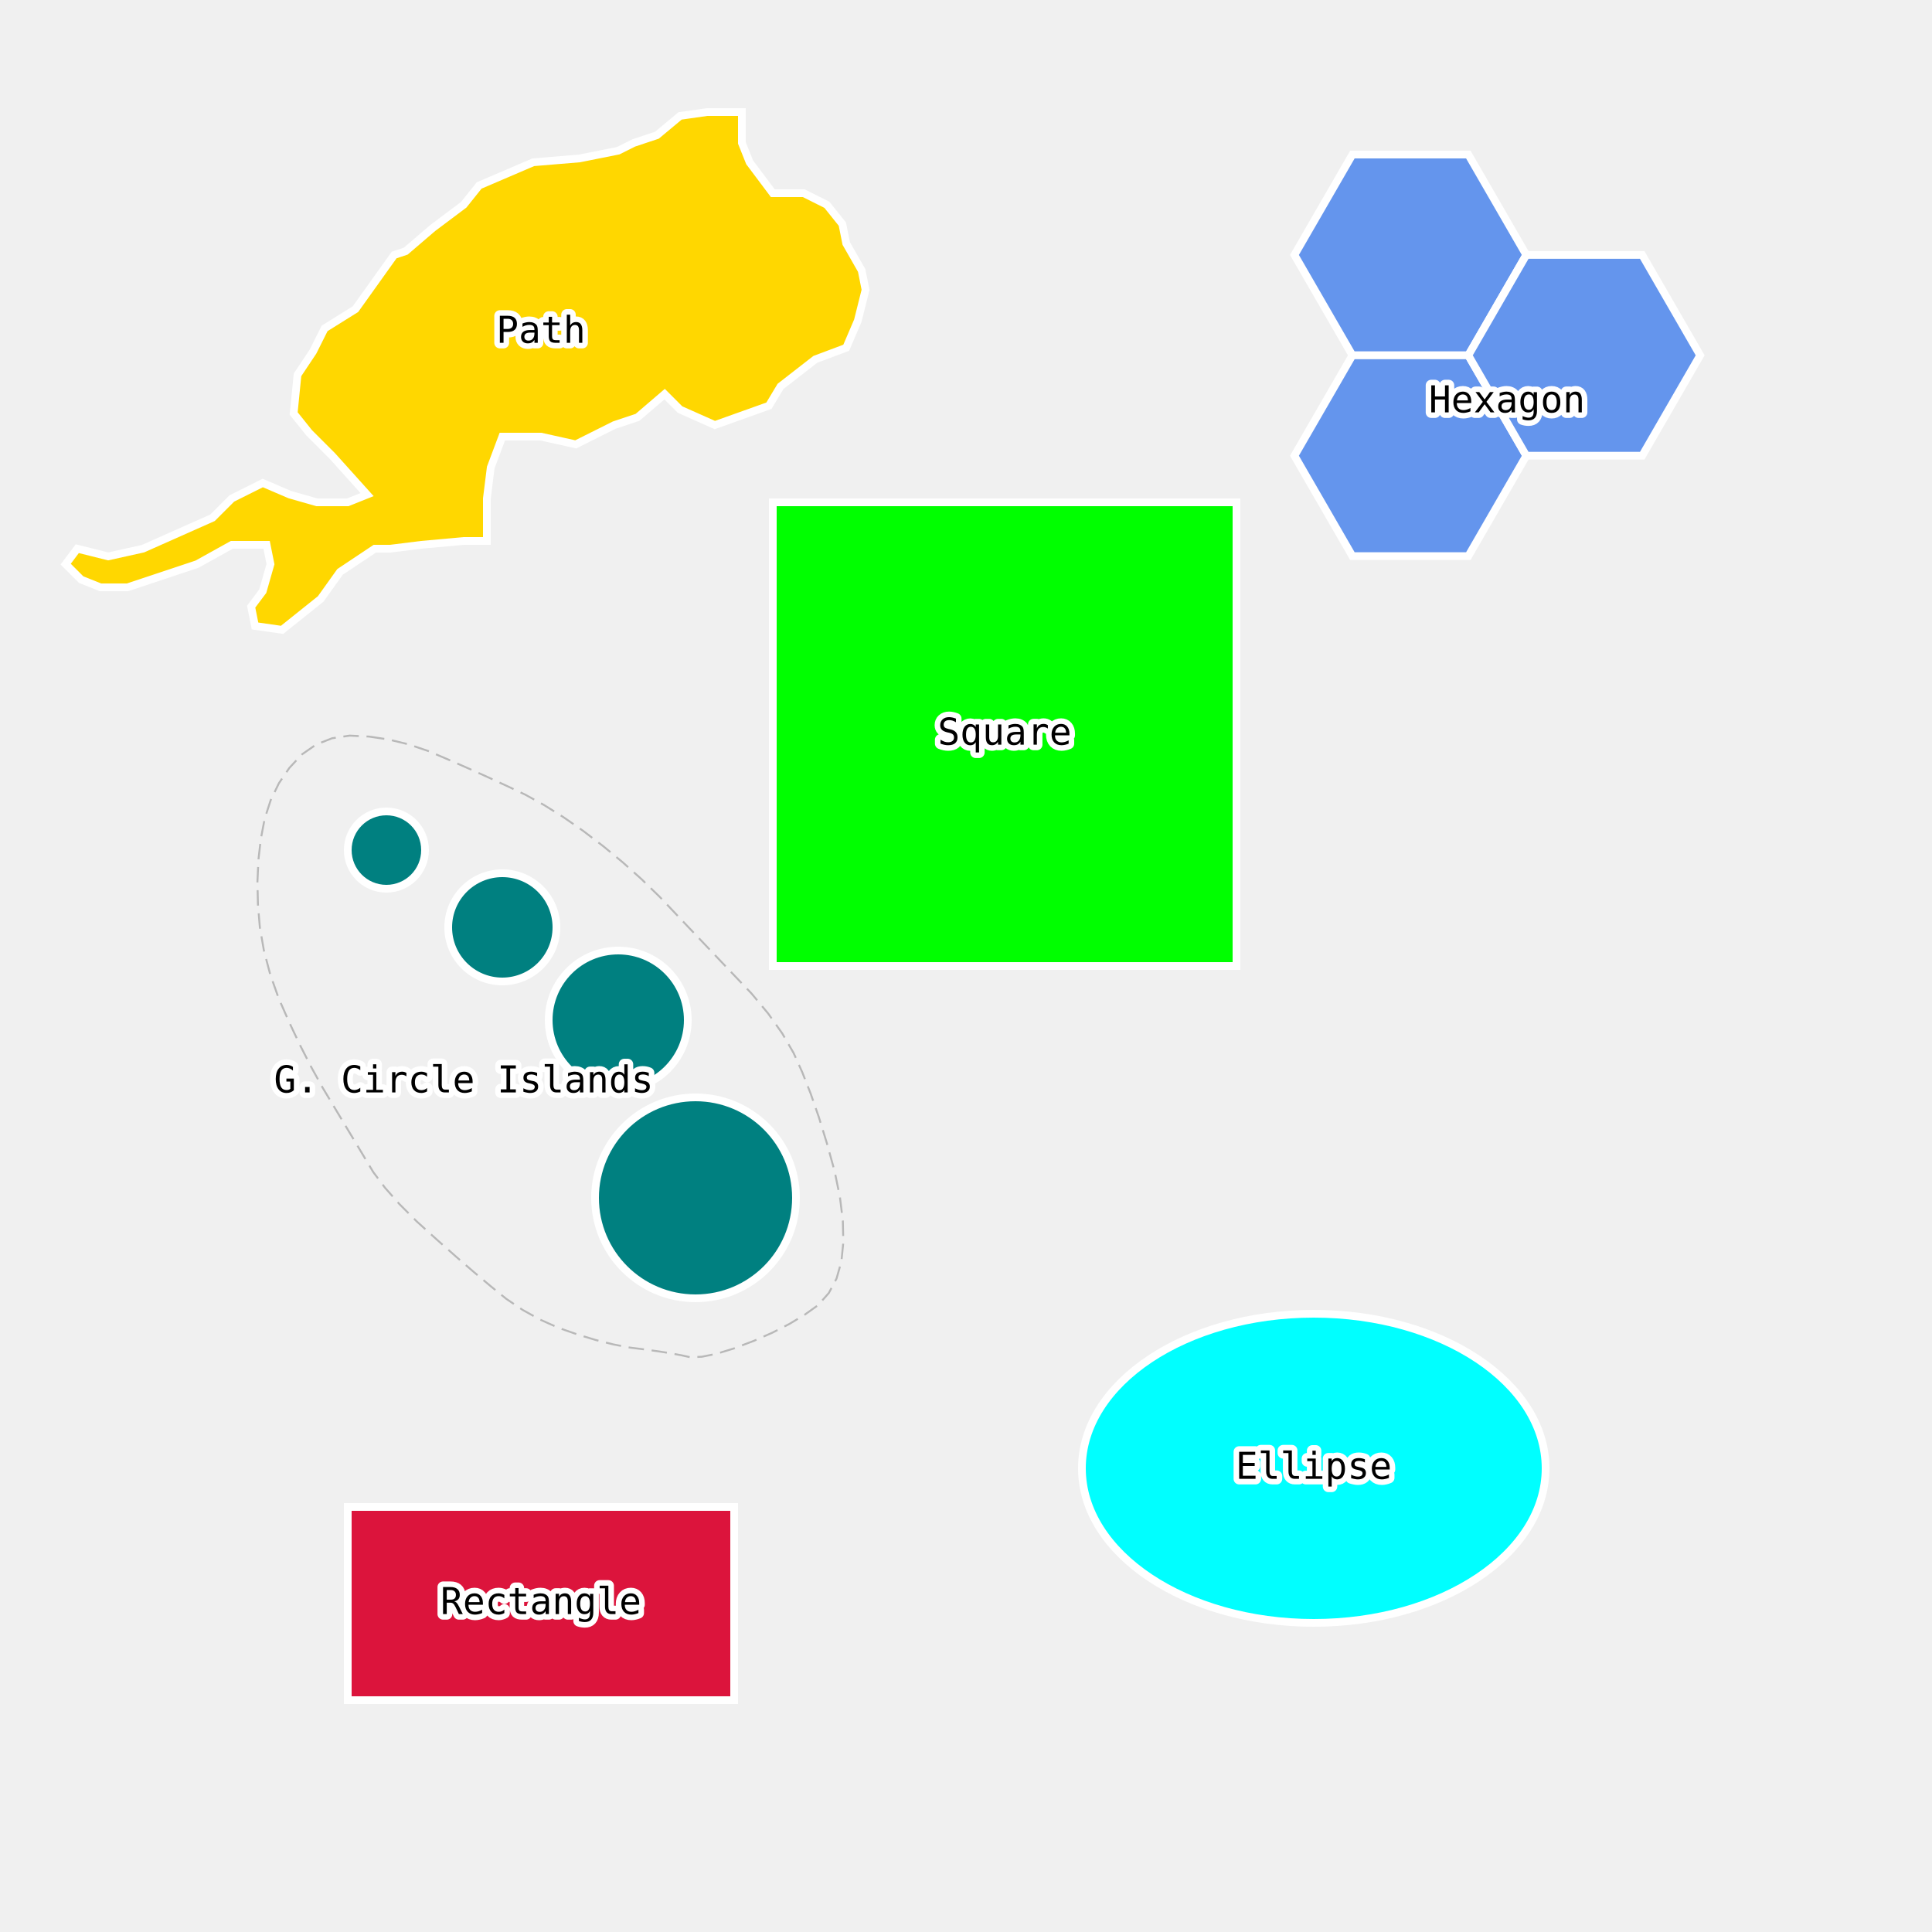
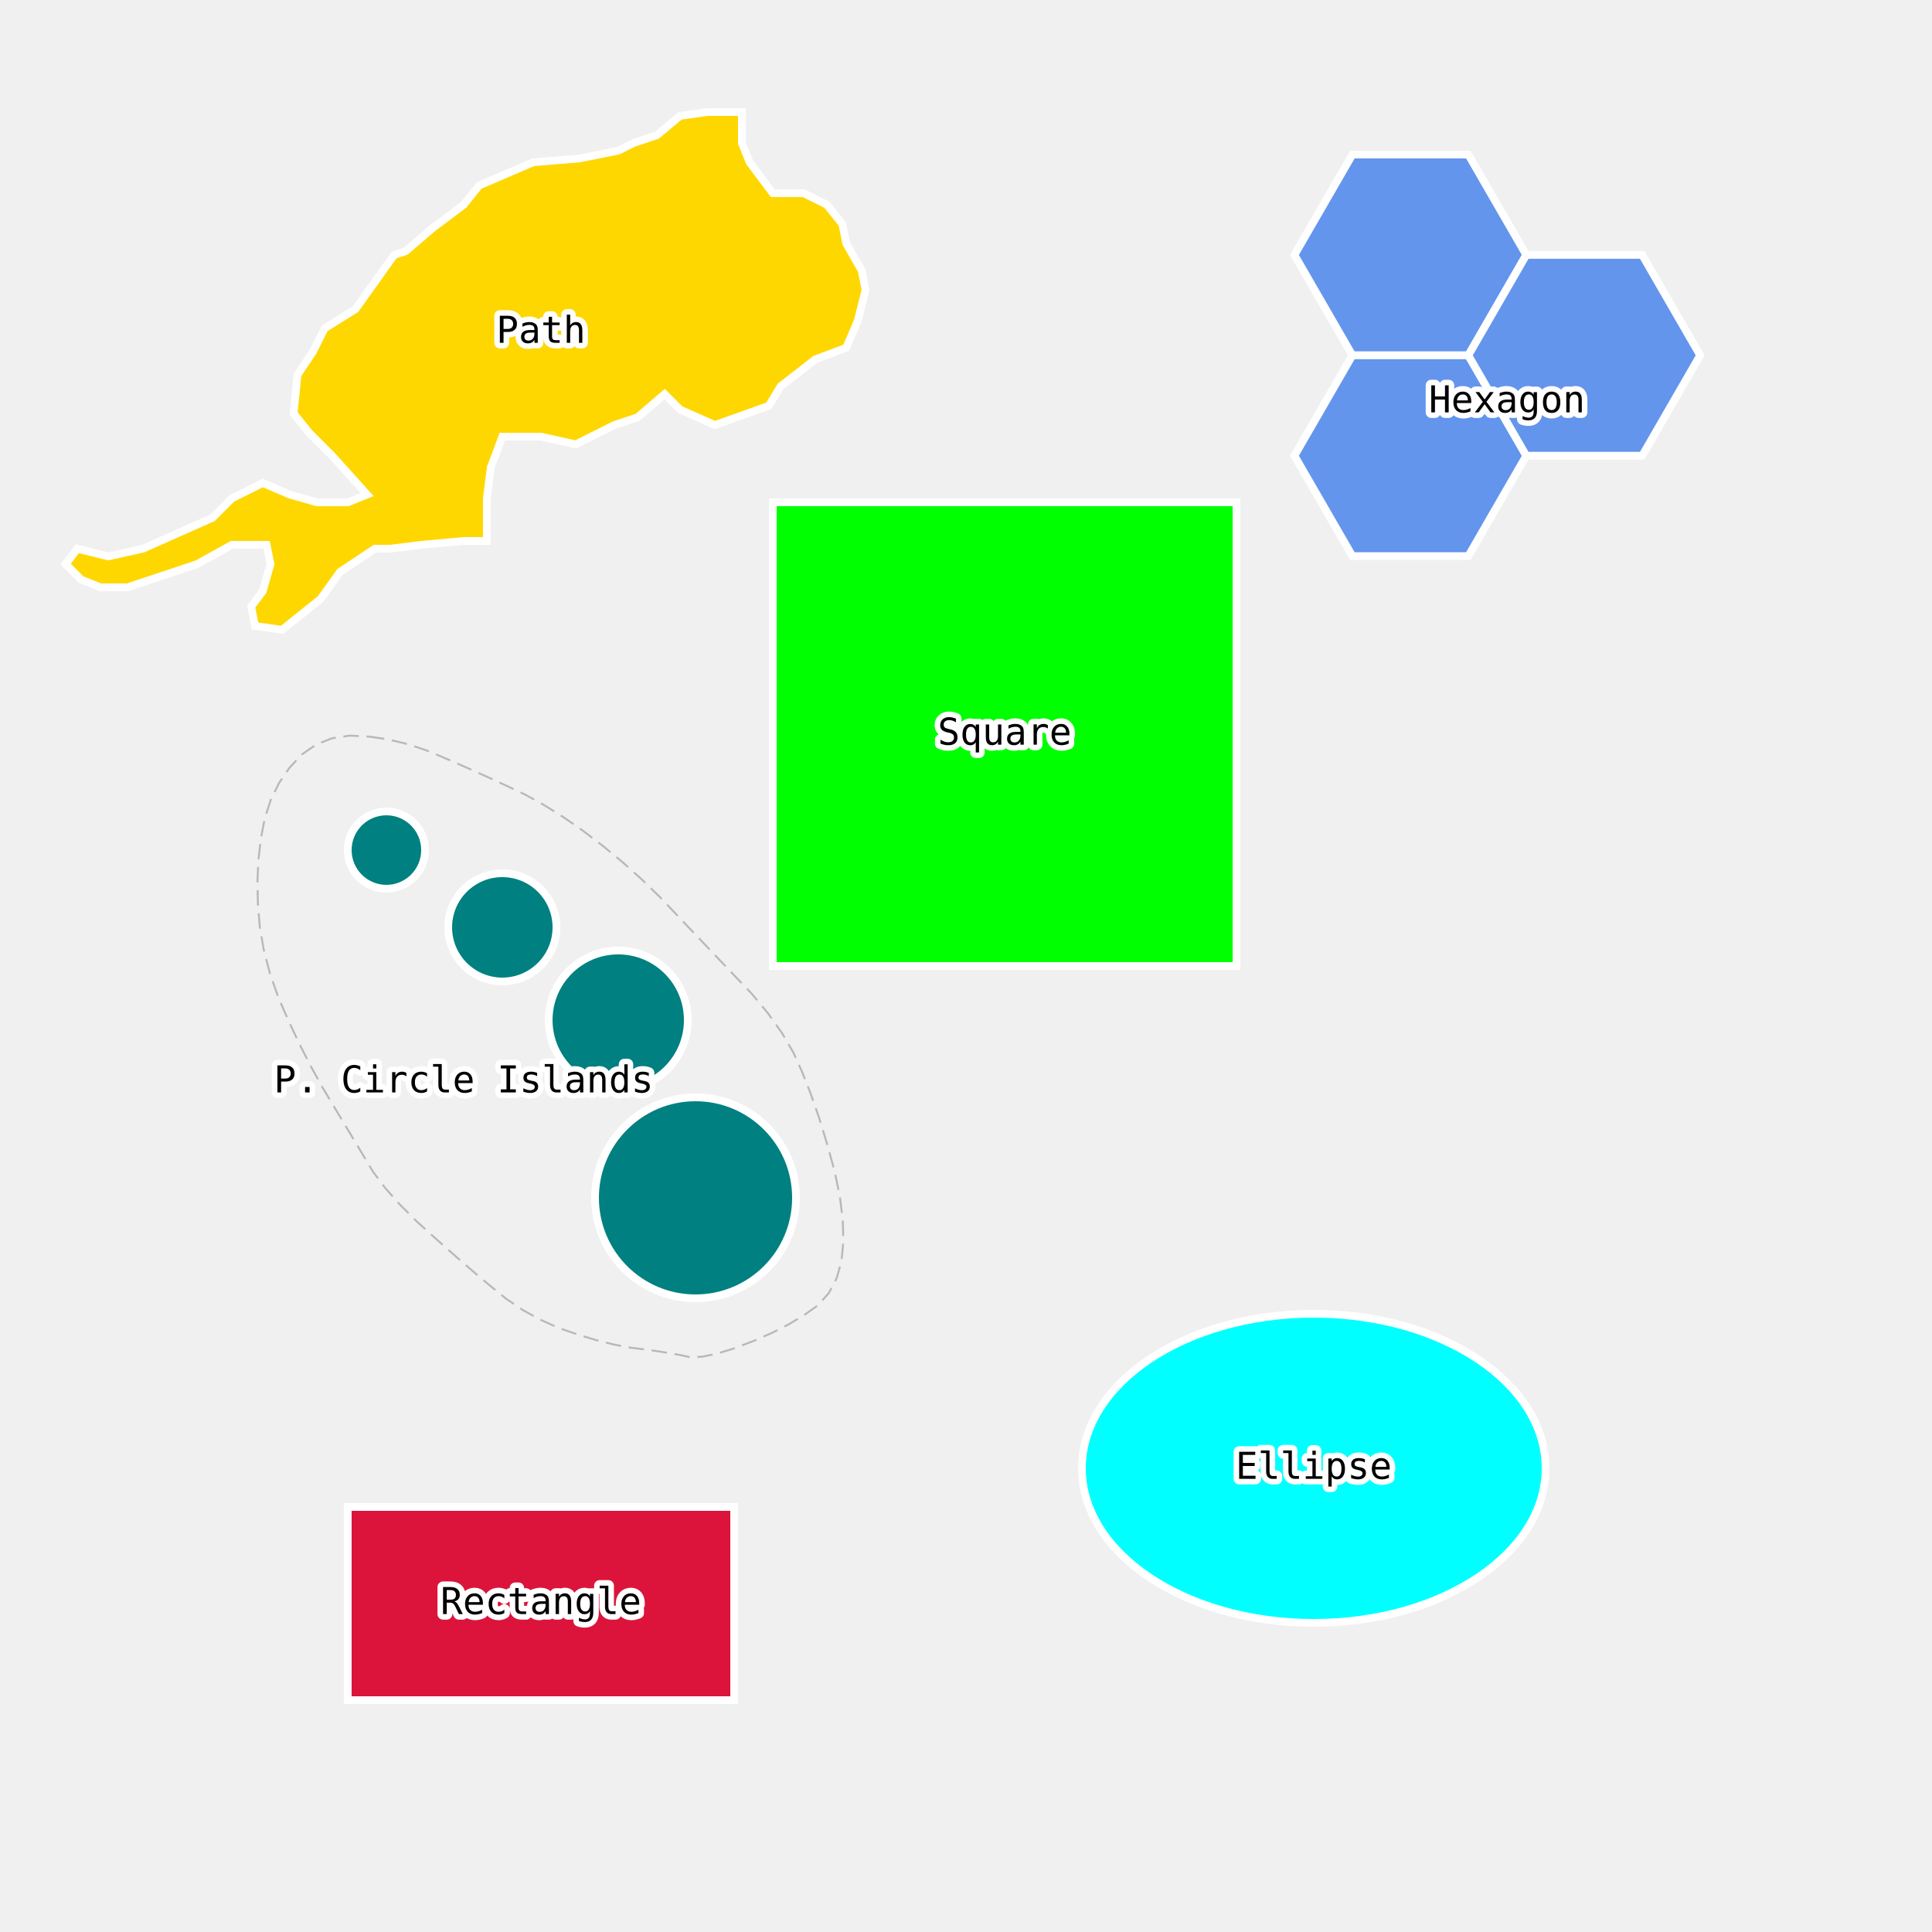
<svg xmlns="http://www.w3.org/2000/svg" version="1.1" id="SHAPES" width="500" height="500" viewBox="0 0 500 500" xml:space="preserve" style="background-color:whitesmoke;">
  <defs>
    <style>
         g#features *{
            cursor: pointer;
            stroke: white;
            stroke-width: 2px;
            vector-effect:non-scaling-stroke;
         }
         g#labels *{
            font-family: Poppins, monospace;
            font-size: .8em;
            pointer-events: none;
            user-select: none;
            stroke: white;
            stroke-width:0.3em;
            fill:black;
            paint-order:stroke;
            stroke-linejoin: round;
         }
         g#legendContainer *{
         pointer-events: none;
         user-select: none;
         }
         g#features g:hover{
            opacity: .5;
         }
      </style>
  </defs>
  <g id="features" fill="silver">
    <g id="path" fill="gold">
      <path d="M192,29 183,29 176,30 170,35 164,37 160,39 150,41 138,42 124,48 120,53 112,59 105,65 102,66 97,73 92,80 84,85 81,91 77,97 76,107 80,112 86,118 95,128 90,130 82,130 75,128 68,125 60,129 55,134 37,142 28,144 20,142 17,146 21,150 26,152 33,152 42,149 51,146 60,141 69,141 70,146 68,153 65,157 66,162 73,163 83,155 88,148 97,142 101,142 109,141 120,140 126,140 126,129 127,121 130,113 140,113 149,115 159,110 165,108 172,102 176,106 185,110 199,105 202,100 211,93 219,90 222,83 224,75 223,70 219,63 218,58 214,53 208,50 201,50 200,50 194,42 192,37z" title="Path" />
    </g>
    <g id="square" fill="lime">
      <rect x="200" y="130" width="120" height="120" />
    </g>
    <g id="rectangle" fill="crimson">
      <rect x="90" y="390" width="100" height="50" />
    </g>
    <g id="hexagon" fill="cornflowerblue">
      <polygon points="350,40 380,40 395,65.98 380,91.96 350,91.96 335,65.98" />
      <polygon points="350,91.96 380,91.96 395,117.94 380,143.92 350,143.92 335,117.94" />
      <polygon points="395,65.98 425,65.98 440,91.96 425,117.94 395,117.94 380,91.96" />
    </g>
    <g id="ellipse" fill="cyan">
      <ellipse rx="60" ry="40" cx="340" cy="380" />
    </g>
-     <g id="greatcircleislands" fill="teal">
+     <g id="perfectcircleislands" fill="teal">
      <circle cx="100" cy="220" r="10" />
      <circle cx="130" cy="240" r="14" />
      <circle cx="160" cy="264" r="18" />
      <circle cx="180" cy="310" r="26" />
    </g>
  </g>
  <g id="labels" text-anchor="middle" dominant-baseline="middle">
    <text id="path" x="140" y="86" title="Path">Path</text>
    <text id="square" x="260" y="190" title="Square">Square</text>
    <text id="rectangle" x="140" y="415" title="Rectangle">Rectangle</text>
    <text id="hexagon" x="390" y="104" title="Hexagon">Hexagon</text>
    <text id="ellipse" x="340" y="380" title="Ellipse">Ellipse</text>
-     <text id="greatcircleislands" x="120" y="280" title="G. Circle Islands">G. Circle Islands</text>
+     <text id="perfectcircleislands" x="120" y="280" title="P. Circle Islands">P. Circle Islands</text>
  </g>
  <g id="legendRulerV">
    <rect x="500" y="520" width="88" height="132" fill="red" stroke="black" stroke-width="0" opacity="0" />
  </g>
  <g id="legendRulerH">
    <rect x="300" y="600" width="350" height="23" fill="blue" stroke="black" stroke-width="0" opacity="0" />
  </g>
  <g id="other">
    <path d="M95.5,190.625L100.562,191.375L105.688,192.625L110.875,194.375L116.125,196.625L121.25,198.875L126.25,201.125L131.125,203.375L135.875,205.625L140.75,208.312L145.75,211.438L150.875,215L156.125,219L161.188,223.188L166.062,227.562L170.75,232.125L175.25,236.875L179.875,241.75L184.625,246.75L189.5,251.875L194.5,257.125L198.812,262.312L202.438,267.438L205.375,272.5L207.625,277.5L209.812,283.062L211.938,289.188L214,295.875L216,303.125L217.375,309.812L218.125,315.938L218.25,321.5L217.75,326.5L216.5,330.875L214.5,334.625L211.75,337.75L208.25,340.25L204.312,342.625L199.938,344.875L195.125,347L189.875,349L185.375,350.375L181.625,351.125L178.625,351.25L176.375,350.75L173.688,350.25L170.562,349.75L167,349.25L163,348.75L158.75,347.938L154.25,346.812L149.5,345.375L144.5,343.625L139.75,341.5L135.25,339L131,336.125L127,332.875L122.688,329.25L118.062,325.25L113.125,320.875L107.875,316.125L103.375,311.625L99.625,307.375L96.625,303.375L94.375,299.625L91.938,295.562L89.312,291.188L86.5,286.5L83.5,281.5L80.562,276.188L77.688,270.562L74.875,264.625L72.125,258.375L69.938,252.188L68.312,246.062L67.25,240L66.75,234L66.625,228.188L66.875,222.562L67.5,217.125L68.5,211.875L70.062,207.062L72.188,202.688L74.875,198.75L78.125,195.25L81.812,192.688L85.938,191.062L90.5,190.375Z" fill="none" stroke="gray" stroke-width=".5" stroke-dasharray="4 2" opacity=".5" />
  </g>
</svg>
